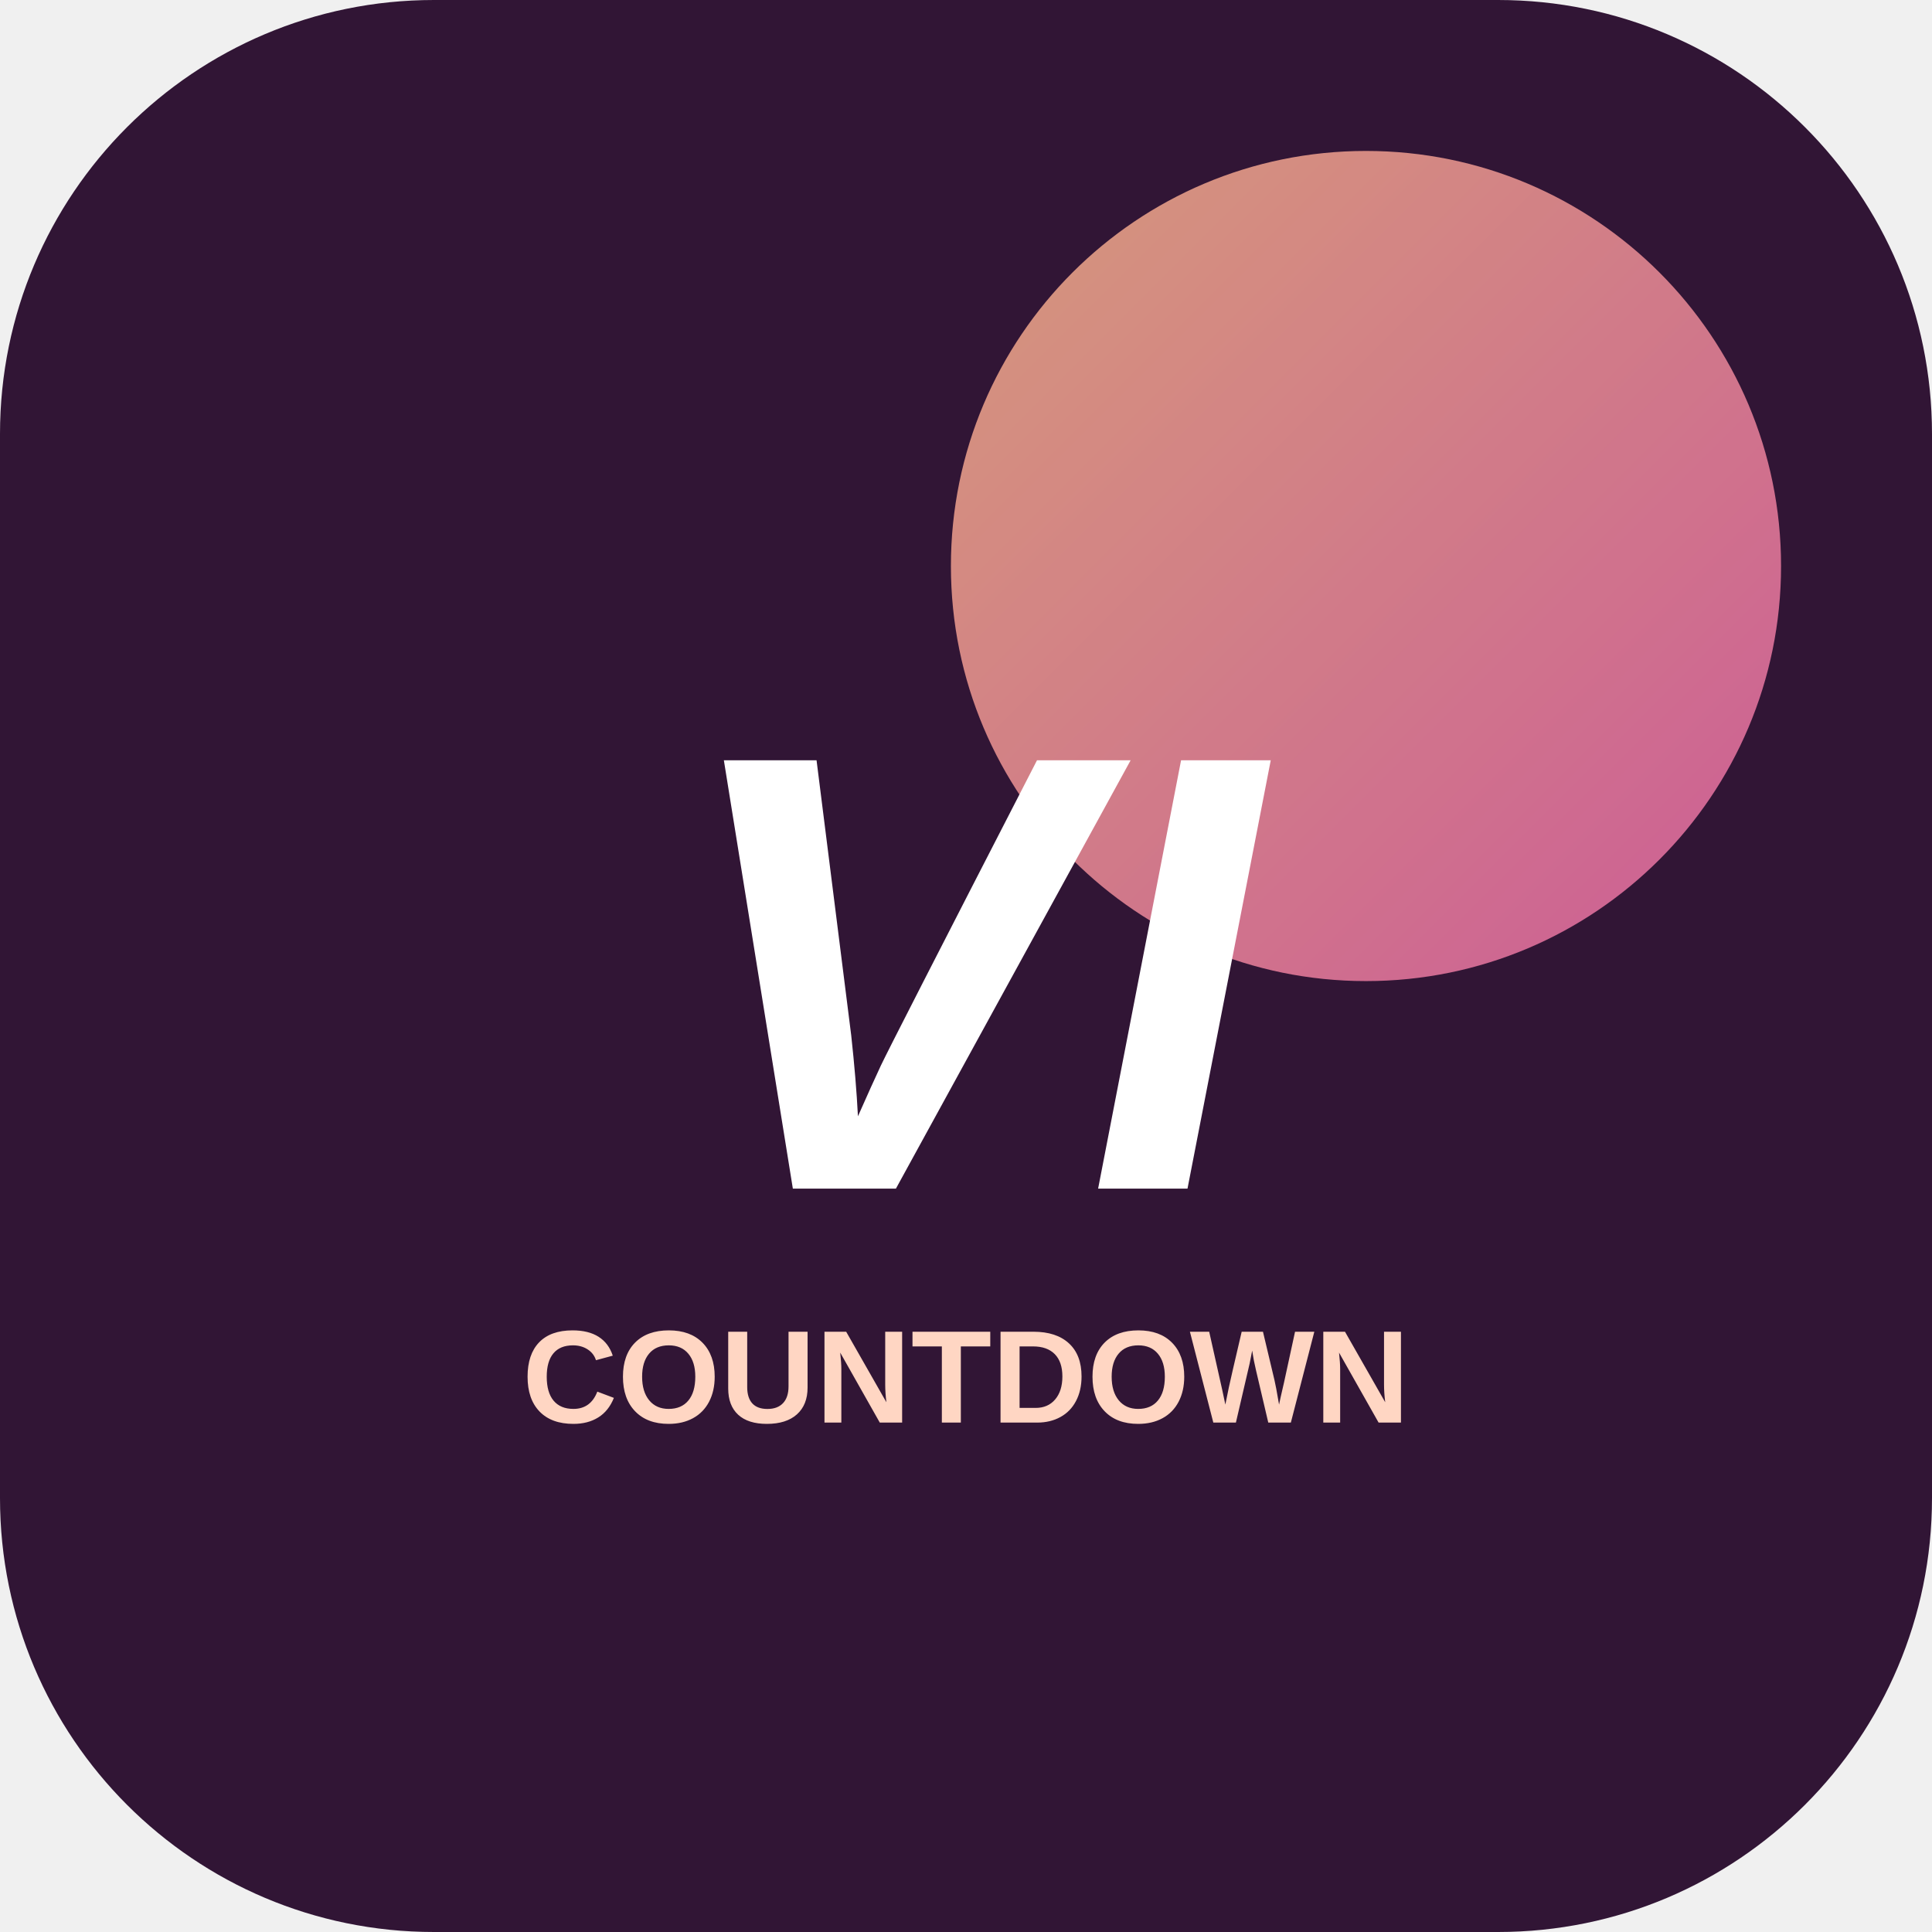
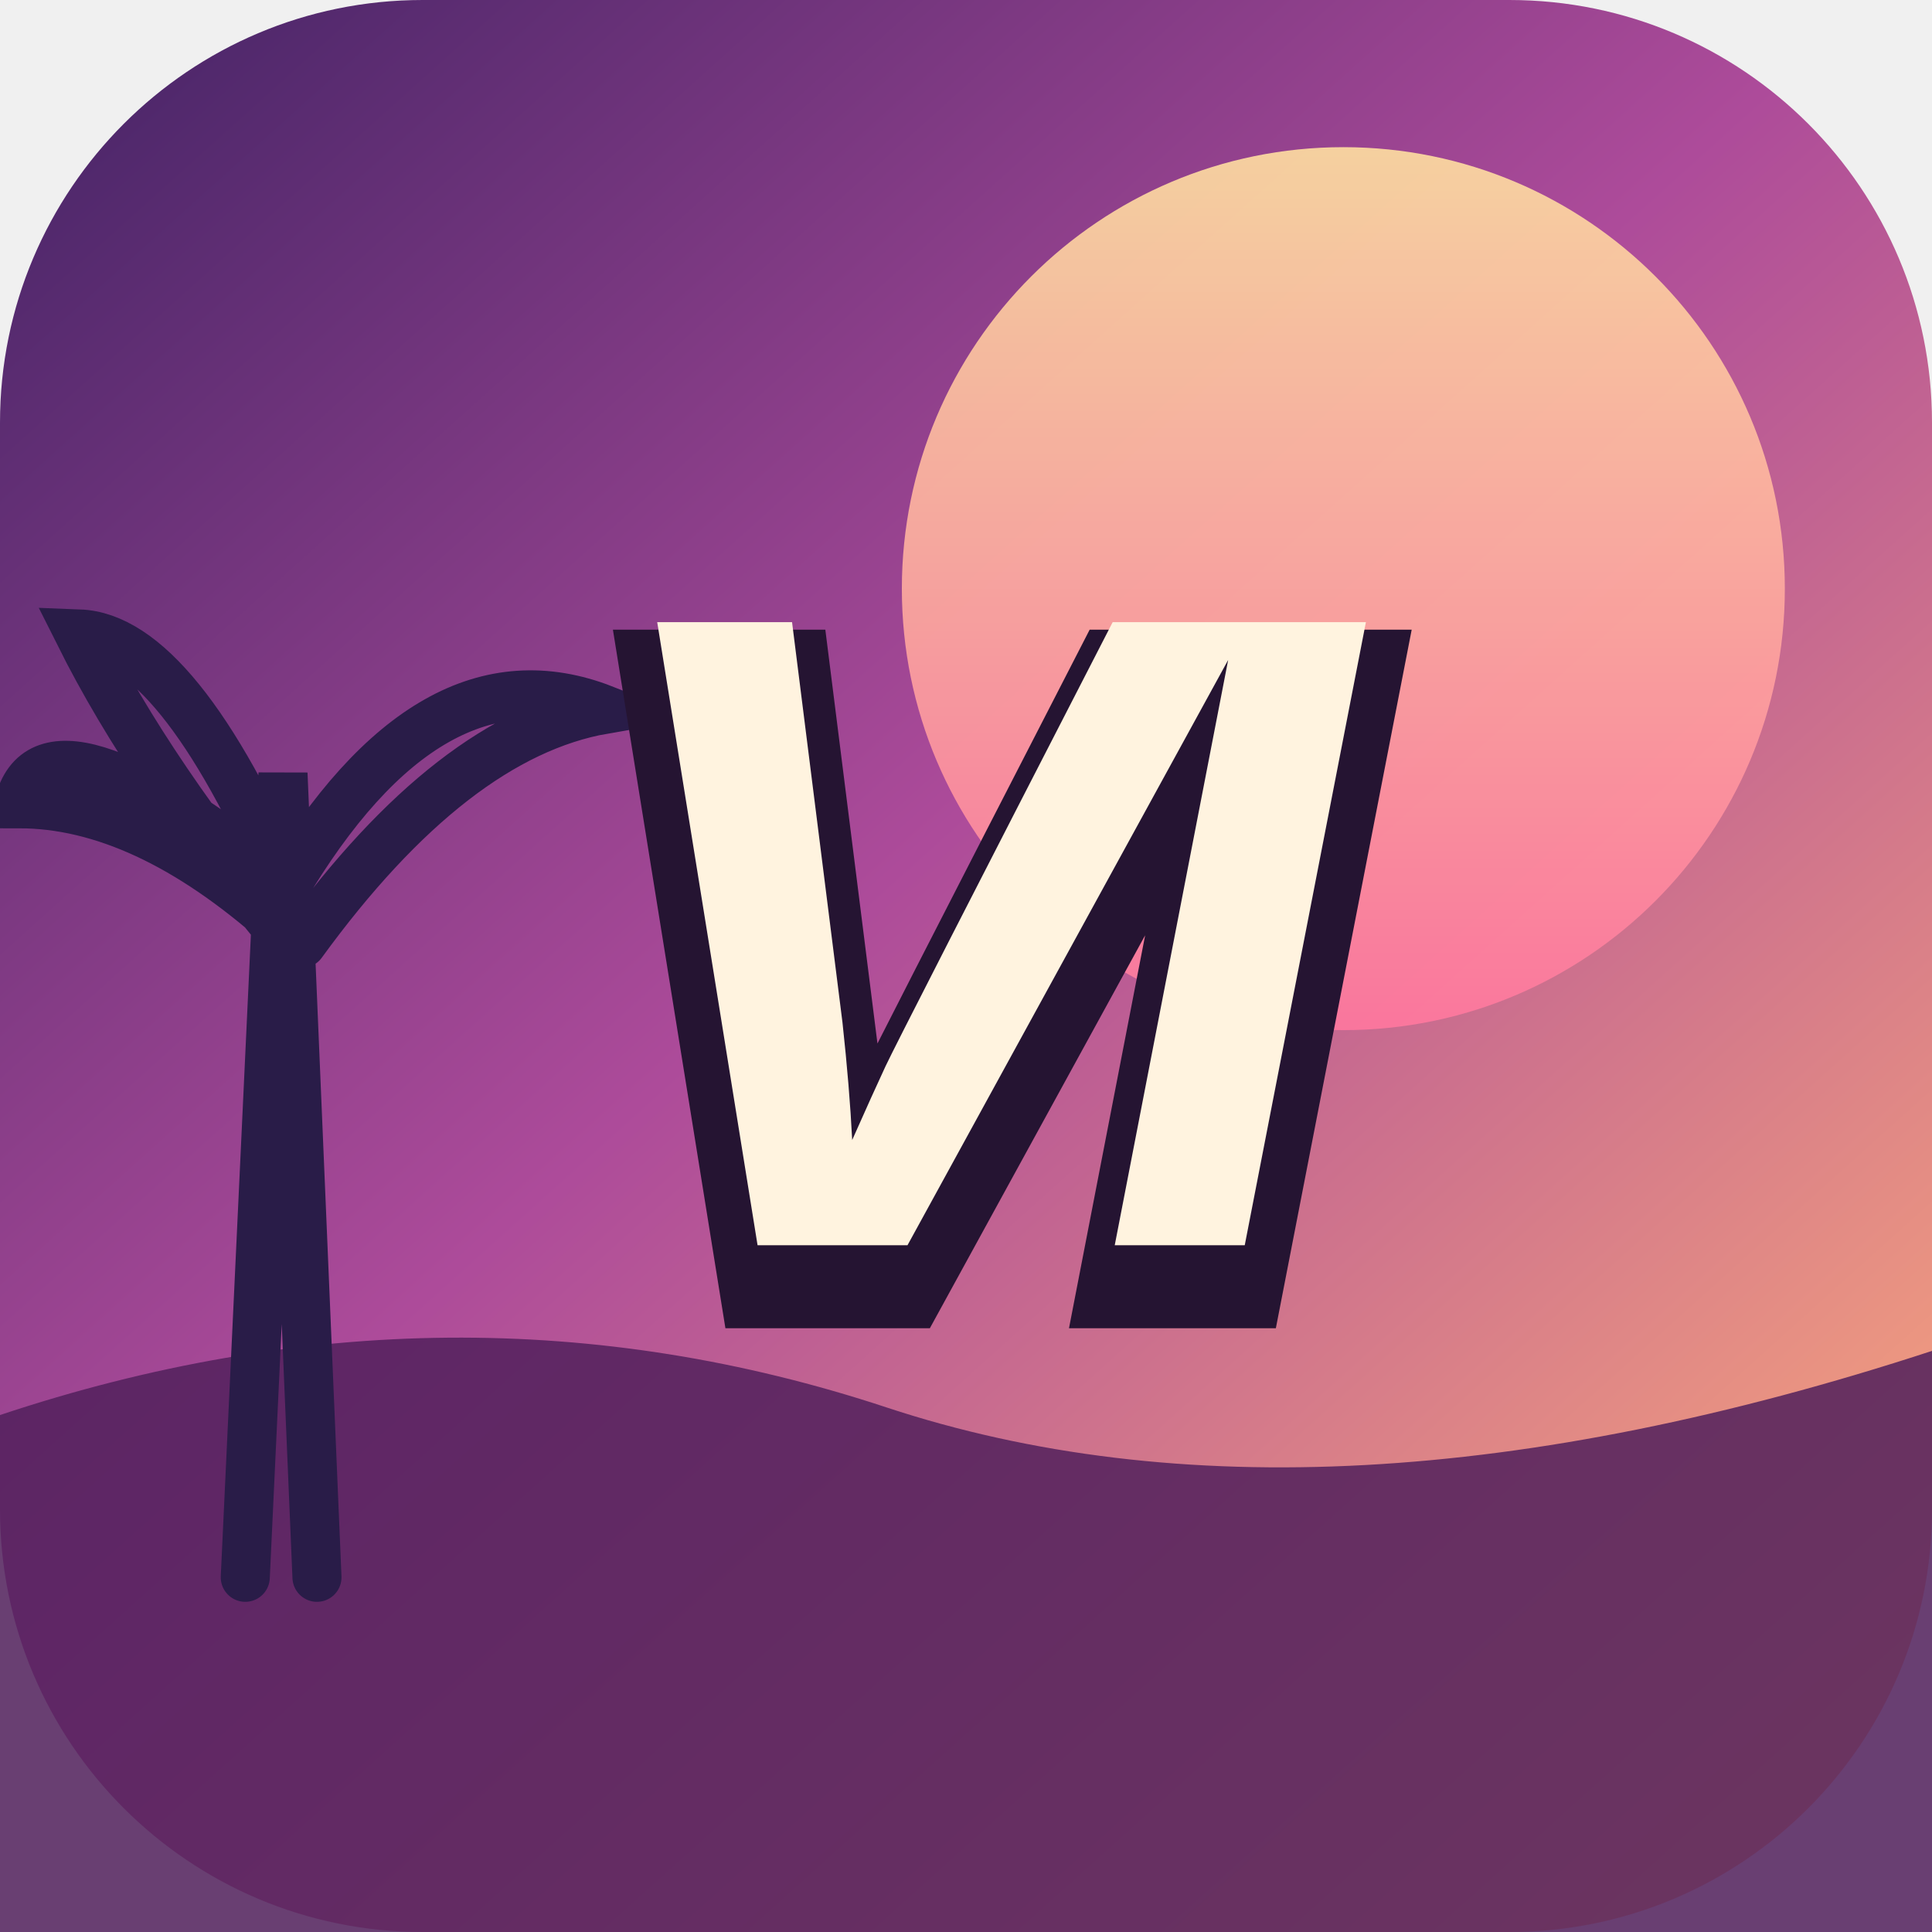
<svg xmlns="http://www.w3.org/2000/svg" viewBox="0 0 512 512">
  <defs>
-     <linearGradient id="g" x2="1" y2="1">
-       <stop stop-color="#ffbb8c" />
-       <stop offset="1" stop-color="#f36fae" />
+     <linearGradient id="sky" x1="0" y1="0" x2=".9" y2="1">
+       <stop stop-color="#402264" />
+       <stop offset=".48" stop-color="#ad4b9a" />
+       <stop offset="1" stop-color="#ffad79" />
+     </linearGradient>
+     <linearGradient id="sun" x1="0" y1="0" x2="0" y2="1">
+       <stop stop-color="#ffe0a1" />
+       <stop offset="1" stop-color="#ff779e" />
    </linearGradient>
  </defs>
-   <rect width="512" height="512" rx="115" fill="#311535" />
-   <circle cx="362" cy="150" r="110" fill="url(#g)" opacity=".8" />
-   <text x="256" y="315" fill="#fff" font-family="Arial,sans-serif" font-weight="900" font-style="italic" font-size="165" text-anchor="middle">VI</text>
-   <text x="256" y="377" fill="#ffd6c3" font-family="Arial,sans-serif" font-size="35" font-weight="bold" text-anchor="middle">COUNTDOWN</text>
+   <rect width="512" height="512" rx="112" fill="url(#sky)" />
+   <circle cx="356" cy="156" r="117" fill="url(#sun)" opacity=".9" />
+   <path d="M0 375 Q120 335 235 373 T512 358 V512 H0Z" fill="#51205c" opacity=".85" />
+   <path d="M65 418L75 205 84 418M74 234Q12 185 5 213Q38 213 74 245M75 236Q114 170 160 188Q120 195 80 250M76 236Q47 169 21 168Q40 206 76 249" stroke="#291c48" stroke-width="13" fill="none" stroke-linecap="round" />
+   <text x="256" y="342" text-anchor="middle" font-family="Arial Black,Arial,sans-serif" font-size="240" font-weight="900" font-style="italic" letter-spacing="-23" fill="#251432" stroke="#251432" stroke-width="20" paint-order="stroke">VI</text>
+   <text x="256" y="330" text-anchor="middle" font-family="Arial Black,Arial,sans-serif" font-size="240" font-weight="900" font-style="italic" letter-spacing="-23" fill="#fff3df">VI</text>
</svg>
